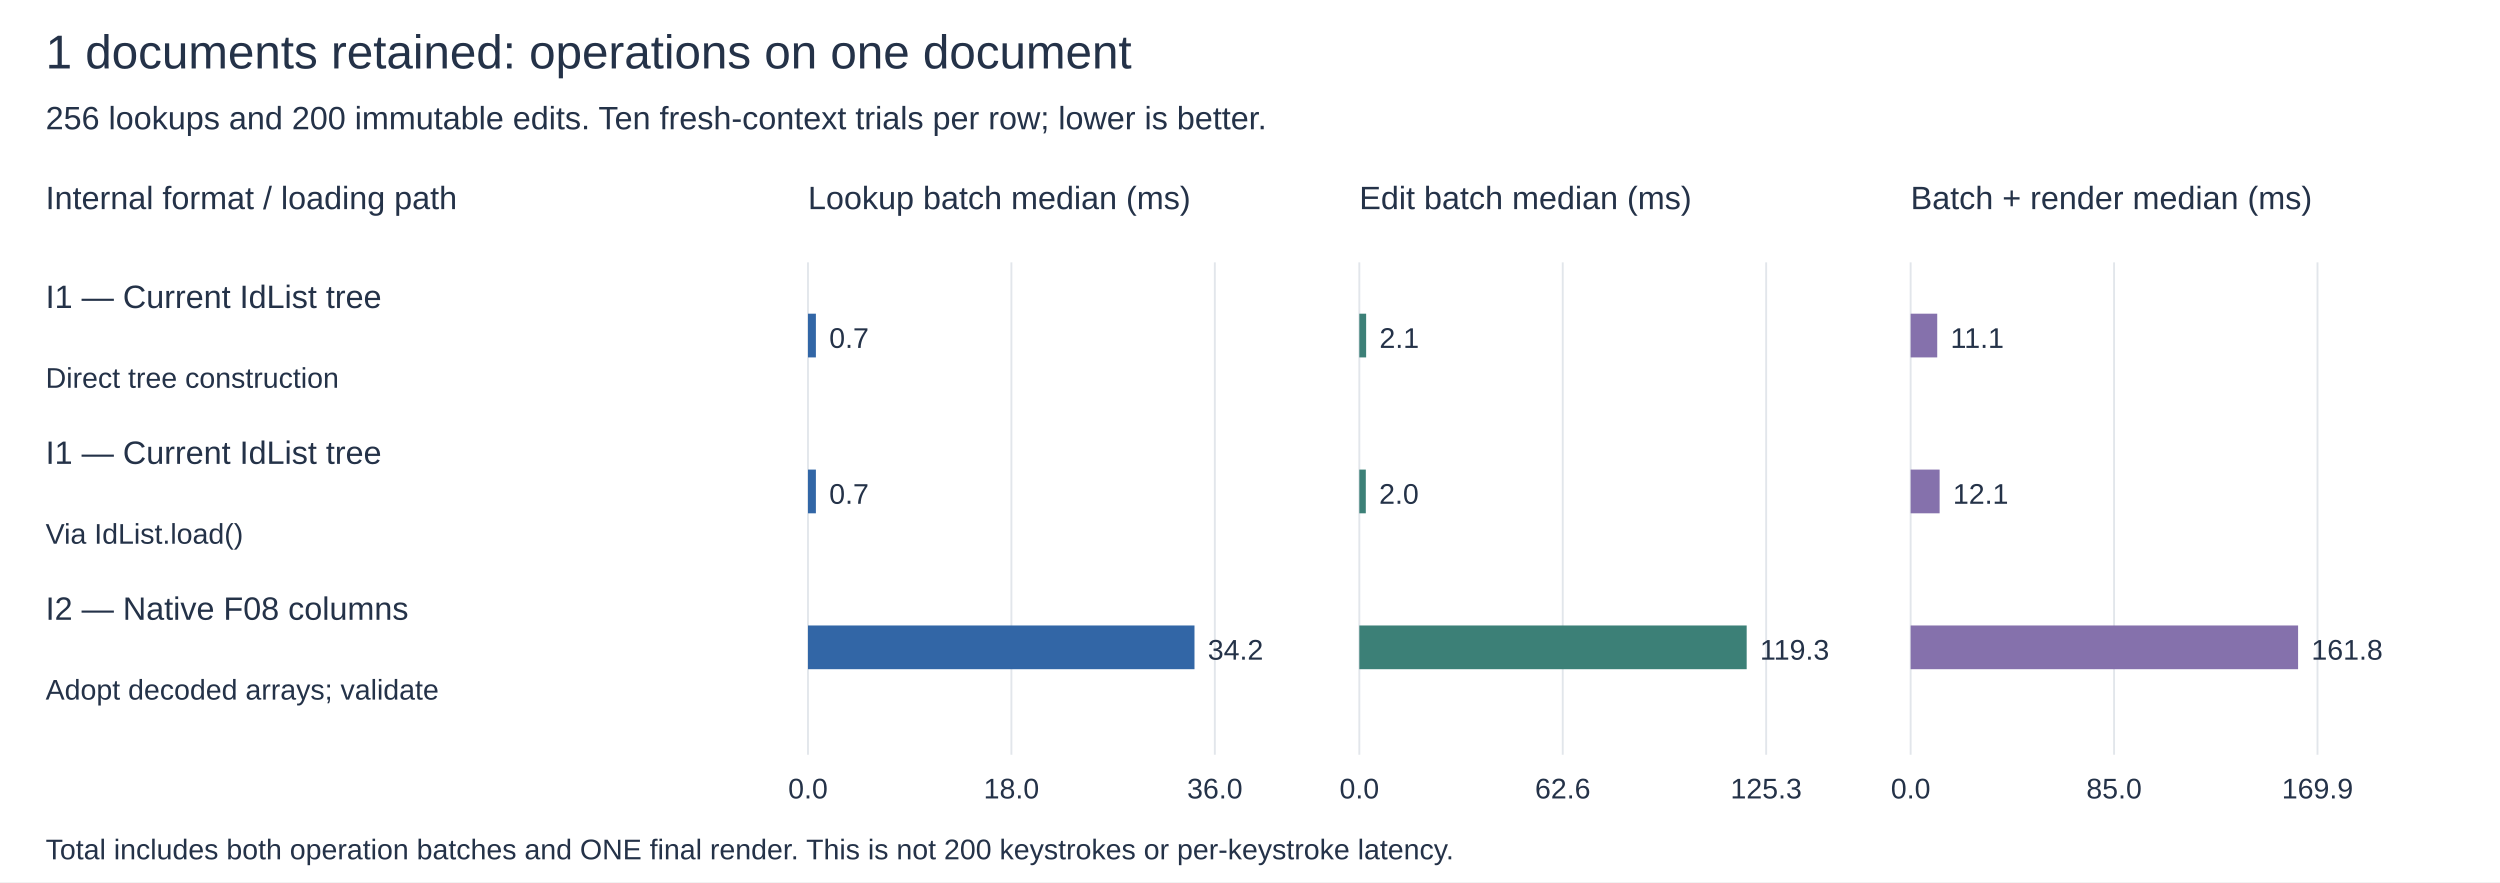
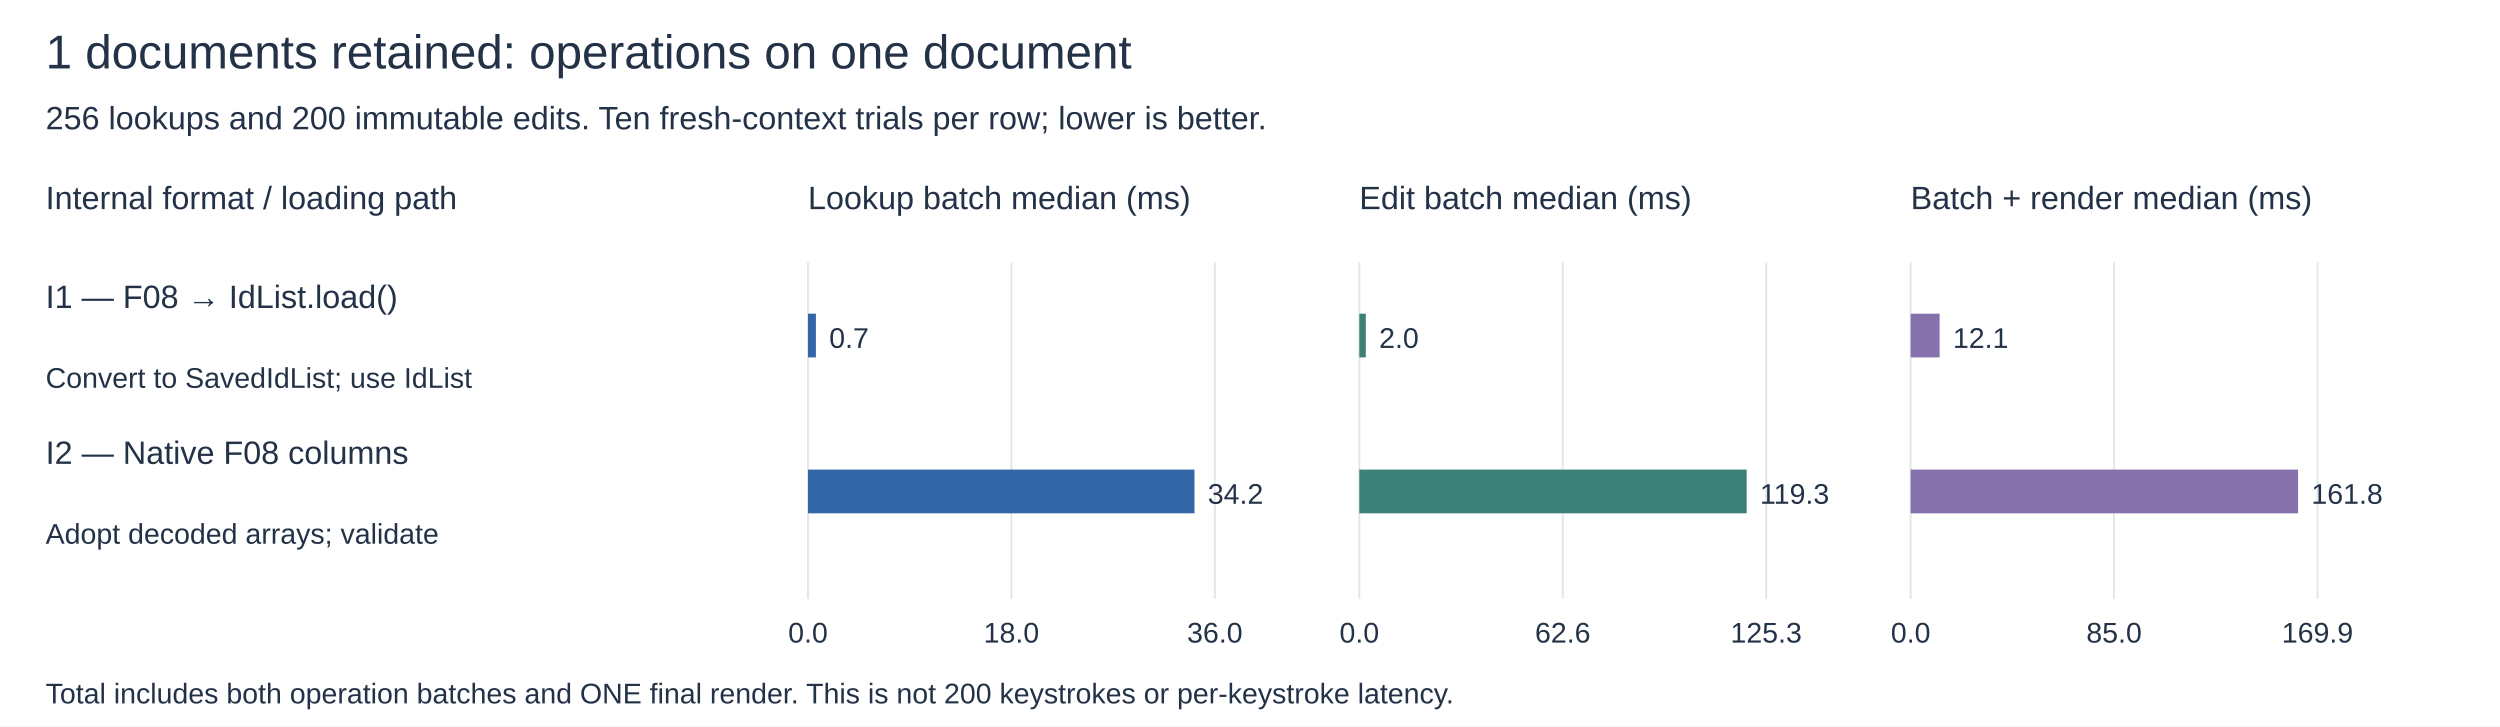
- <svg xmlns="http://www.w3.org/2000/svg" width="1315" height="464" viewBox="0 0 1315 464" role="img" aria-labelledby="title desc">
+ <svg xmlns="http://www.w3.org/2000/svg" width="1315" height="382" viewBox="0 0 1315 382" role="img" aria-labelledby="title desc">
  <style>text{font:17px Arial,Helvetica,sans-serif;fill:#243248}.small{font-size:15px}.title{font-size:25px;font-weight:500}</style>
-   <rect width="1315" height="464" fill="white" />
+   <rect width="1315" height="382" fill="white" />
  <text x="24" y="36" class="title">1 documents retained: operations on one document</text>
  <text x="24" y="68">256 lookups and 200 immutable edits. Ten fresh-context trials per row; lower is better.</text>
  <text x="24" y="110">Internal format / loading path</text>
  <text x="425" y="110">Lookup batch median (ms)</text>
-   <line x1="425" x2="425" y1="138" y2="397" stroke="#e2e6eb" />
-   <text x="425" y="420" class="small" text-anchor="middle">0.0</text>
-   <line x1="532" x2="532" y1="138" y2="397" stroke="#e2e6eb" />
-   <text x="532" y="420" class="small" text-anchor="middle">18.0</text>
-   <line x1="639" x2="639" y1="138" y2="397" stroke="#e2e6eb" />
-   <text x="639" y="420" class="small" text-anchor="middle">36.0</text>
+   <line x1="425" x2="425" y1="138" y2="315" stroke="#e2e6eb" />
+   <text x="425" y="338" class="small" text-anchor="middle">0.0</text>
+   <line x1="532" x2="532" y1="138" y2="315" stroke="#e2e6eb" />
+   <text x="532" y="338" class="small" text-anchor="middle">18.0</text>
+   <line x1="639" x2="639" y1="138" y2="315" stroke="#e2e6eb" />
+   <text x="639" y="338" class="small" text-anchor="middle">36.0</text>
  <rect x="425" y="165" width="4.161" height="23" fill="#3266a6" />
  <text x="436.161" y="183" class="small">0.7</text>
-   <rect x="425" y="247" width="4.161" height="23" fill="#3266a6" />
-   <text x="436.161" y="265" class="small">0.7</text>
-   <rect x="425" y="329" width="203.3" height="23" fill="#3266a6" />
-   <text x="635.3" y="347" class="small">34.2</text>
+   <rect x="425" y="247" width="203.3" height="23" fill="#3266a6" />
+   <text x="635.3" y="265" class="small">34.2</text>
  <text x="715" y="110">Edit batch median (ms)</text>
-   <line x1="715" x2="715" y1="138" y2="397" stroke="#e2e6eb" />
-   <text x="715" y="420" class="small" text-anchor="middle">0.0</text>
-   <line x1="822" x2="822" y1="138" y2="397" stroke="#e2e6eb" />
-   <text x="822" y="420" class="small" text-anchor="middle">62.6</text>
-   <line x1="929" x2="929" y1="138" y2="397" stroke="#e2e6eb" />
-   <text x="929" y="420" class="small" text-anchor="middle">125.3</text>
-   <rect x="715" y="165" width="3.587" height="23" fill="#3c8077" />
-   <text x="725.587" y="183" class="small">2.1</text>
-   <rect x="715" y="247" width="3.416" height="23" fill="#3c8077" />
-   <text x="725.416" y="265" class="small">2.0</text>
-   <rect x="715" y="329" width="203.753" height="23" fill="#3c8077" />
-   <text x="925.753" y="347" class="small">119.3</text>
+   <line x1="715" x2="715" y1="138" y2="315" stroke="#e2e6eb" />
+   <text x="715" y="338" class="small" text-anchor="middle">0.0</text>
+   <line x1="822" x2="822" y1="138" y2="315" stroke="#e2e6eb" />
+   <text x="822" y="338" class="small" text-anchor="middle">62.6</text>
+   <line x1="929" x2="929" y1="138" y2="315" stroke="#e2e6eb" />
+   <text x="929" y="338" class="small" text-anchor="middle">125.3</text>
+   <rect x="715" y="165" width="3.416" height="23" fill="#3c8077" />
+   <text x="725.416" y="183" class="small">2.0</text>
+   <rect x="715" y="247" width="203.753" height="23" fill="#3c8077" />
+   <text x="925.753" y="265" class="small">119.3</text>
  <text x="1005" y="110">Batch + render median (ms)</text>
-   <line x1="1005" x2="1005" y1="138" y2="397" stroke="#e2e6eb" />
-   <text x="1005" y="420" class="small" text-anchor="middle">0.0</text>
-   <line x1="1112" x2="1112" y1="138" y2="397" stroke="#e2e6eb" />
-   <text x="1112" y="420" class="small" text-anchor="middle">85.0</text>
-   <line x1="1219" x2="1219" y1="138" y2="397" stroke="#e2e6eb" />
-   <text x="1219" y="420" class="small" text-anchor="middle">169.9</text>
-   <rect x="1005" y="165" width="13.981" height="23" fill="#8571ac" />
-   <text x="1025.981" y="183" class="small">11.1</text>
-   <rect x="1005" y="247" width="15.241" height="23" fill="#8571ac" />
-   <text x="1027.241" y="265" class="small">12.1</text>
-   <rect x="1005" y="329" width="203.798" height="23" fill="#8571ac" />
-   <text x="1215.798" y="347" class="small">161.8</text>
-   <text x="24" y="162">I1 — Current IdList tree</text>
-   <text x="24" y="204" class="small">Direct tree construction</text>
-   <text x="24" y="244">I1 — Current IdList tree</text>
-   <text x="24" y="286" class="small">Via IdList.load()</text>
-   <text x="24" y="326">I2 — Native F08 columns</text>
-   <text x="24" y="368" class="small">Adopt decoded arrays; validate</text>
-   <text x="24" y="452" class="small">Total includes both operation batches and ONE final render. This is not 200 keystrokes or per-keystroke latency.</text>
+   <line x1="1005" x2="1005" y1="138" y2="315" stroke="#e2e6eb" />
+   <text x="1005" y="338" class="small" text-anchor="middle">0.0</text>
+   <line x1="1112" x2="1112" y1="138" y2="315" stroke="#e2e6eb" />
+   <text x="1112" y="338" class="small" text-anchor="middle">85.0</text>
+   <line x1="1219" x2="1219" y1="138" y2="315" stroke="#e2e6eb" />
+   <text x="1219" y="338" class="small" text-anchor="middle">169.9</text>
+   <rect x="1005" y="165" width="15.241" height="23" fill="#8571ac" />
+   <text x="1027.241" y="183" class="small">12.1</text>
+   <rect x="1005" y="247" width="203.798" height="23" fill="#8571ac" />
+   <text x="1215.798" y="265" class="small">161.8</text>
+   <text x="24" y="162">I1 — F08 → IdList.load()</text>
+   <text x="24" y="204" class="small">Convert to SavedIdList; use IdList</text>
+   <text x="24" y="244">I2 — Native F08 columns</text>
+   <text x="24" y="286" class="small">Adopt decoded arrays; validate</text>
+   <text x="24" y="370" class="small">Total includes both operation batches and ONE final render. This is not 200 keystrokes or per-keystroke latency.</text>
</svg>
